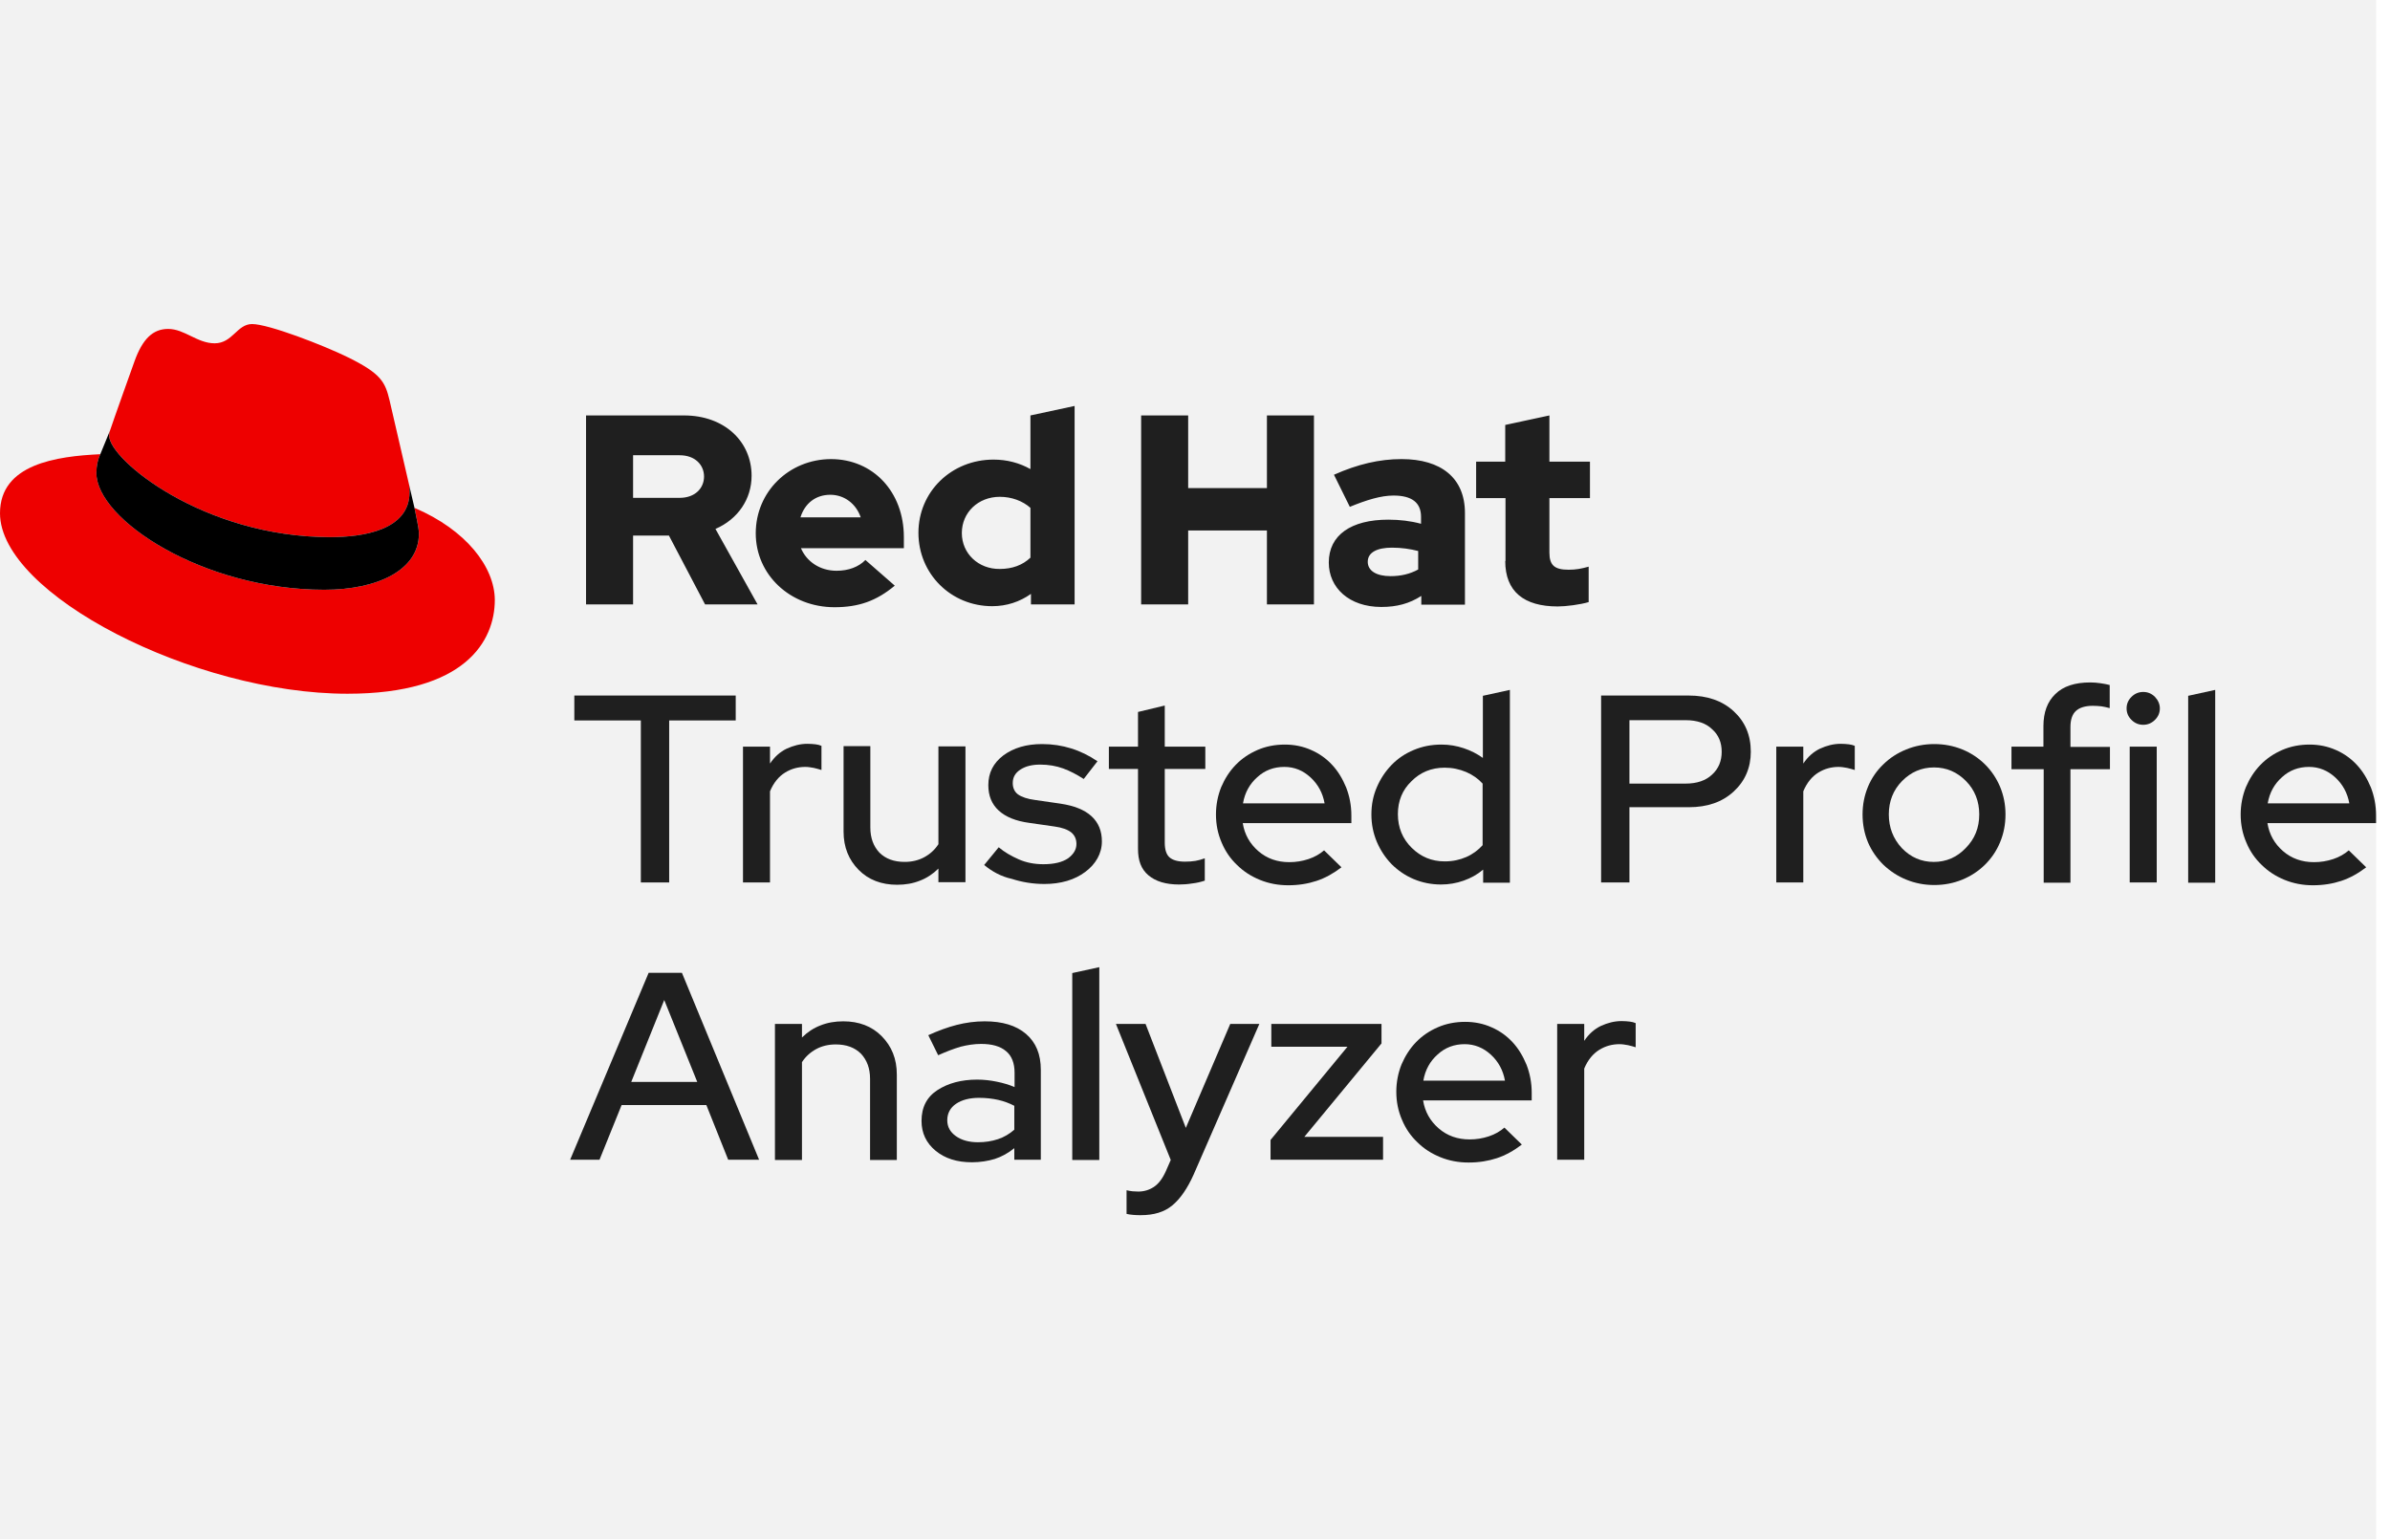
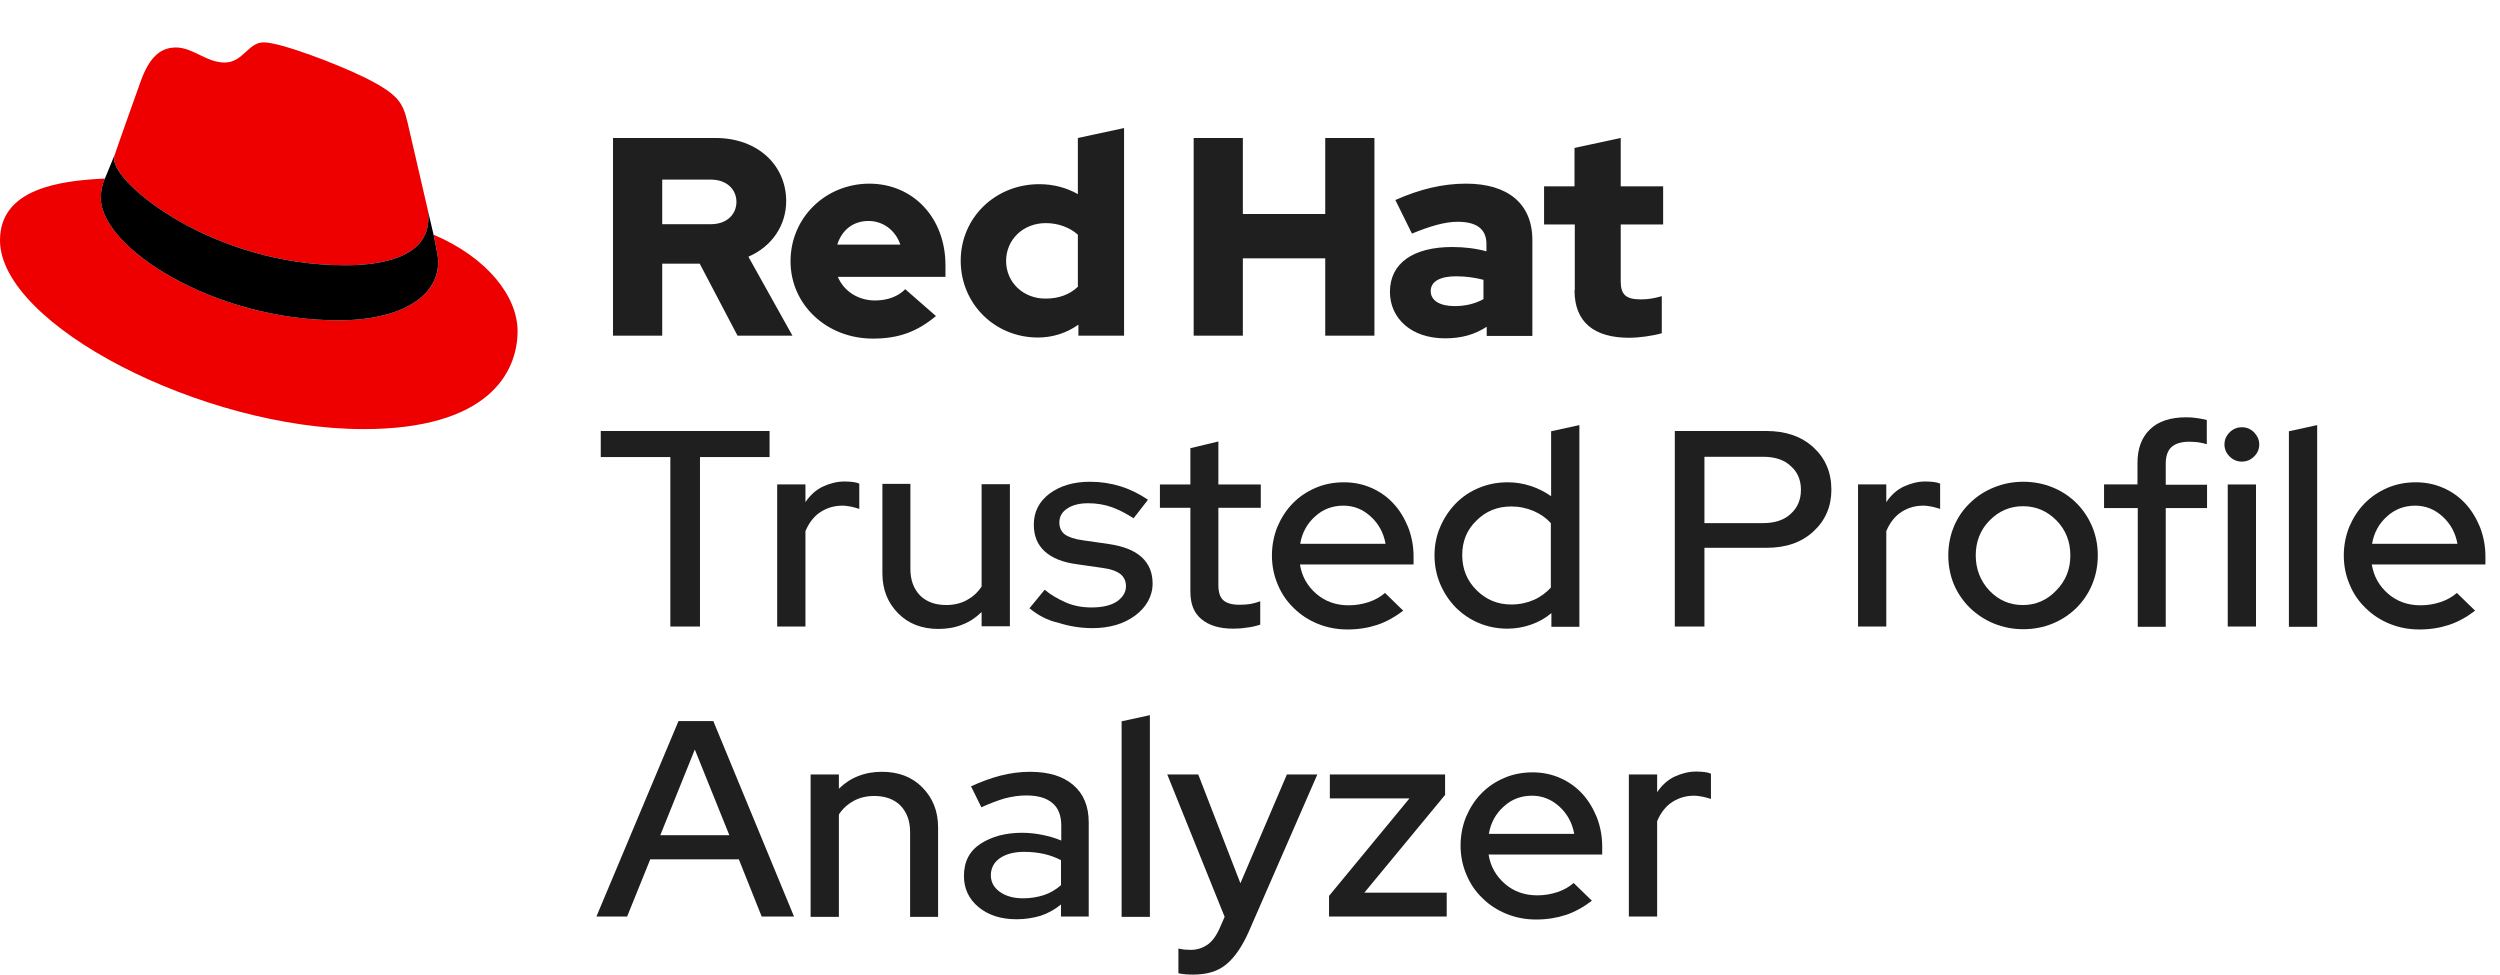
- <svg xmlns="http://www.w3.org/2000/svg" width="118" height="76" viewBox="0 0 118 76" fill="none">
-   <rect width="117.312" height="76" fill="#F2F2F2" />
+ <svg xmlns="http://www.w3.org/2000/svg" width="118" height="46" viewBox="0 14 118 46" fill="none">
  <path d="M28.356 35.573V34.343H36.324V35.573H33.039V43.572H31.64V35.573H28.356Z" fill="#1F1F1F" />
  <path d="M36.683 43.571V36.865H38.017V37.702C38.236 37.373 38.518 37.119 38.839 36.967C39.172 36.815 39.506 36.726 39.865 36.726C40.019 36.726 40.147 36.739 40.263 36.751C40.378 36.764 40.468 36.789 40.558 36.827V38.019C40.455 37.981 40.327 37.956 40.186 37.917C40.045 37.892 39.904 37.867 39.763 37.867C39.403 37.867 39.07 37.956 38.762 38.146C38.454 38.336 38.197 38.64 38.017 39.071V43.571H36.683Z" fill="#1F1F1F" />
  <path d="M42.971 36.866V40.859C42.971 41.379 43.124 41.784 43.42 42.101C43.727 42.405 44.138 42.557 44.664 42.557C45.023 42.557 45.344 42.481 45.627 42.329C45.909 42.177 46.153 41.962 46.332 41.683V36.853H47.667V43.559H46.332V42.887C46.063 43.153 45.755 43.356 45.421 43.483C45.075 43.622 44.703 43.686 44.292 43.686C43.522 43.686 42.881 43.445 42.393 42.95C41.906 42.456 41.649 41.835 41.649 41.062V36.84H42.971V36.866Z" fill="#1F1F1F" />
  <path d="M48.591 42.71L49.309 41.835C49.592 42.076 49.925 42.266 50.297 42.431C50.669 42.596 51.08 42.672 51.516 42.672C52.055 42.672 52.453 42.57 52.735 42.38C53.005 42.177 53.146 41.949 53.146 41.67C53.146 41.429 53.056 41.239 52.889 41.1C52.709 40.96 52.44 40.859 52.055 40.808L50.823 40.631C50.156 40.542 49.656 40.339 49.309 40.022C48.963 39.705 48.796 39.287 48.796 38.767C48.796 38.159 49.04 37.677 49.54 37.297C50.041 36.929 50.669 36.739 51.452 36.739C51.965 36.739 52.44 36.815 52.889 36.955C53.338 37.094 53.775 37.309 54.185 37.588L53.505 38.463C53.171 38.248 52.838 38.07 52.491 37.943C52.145 37.817 51.76 37.753 51.362 37.753C50.965 37.753 50.644 37.829 50.387 37.994C50.13 38.159 50.002 38.374 50.002 38.666C50.002 38.907 50.092 39.097 50.259 39.224C50.438 39.35 50.721 39.452 51.118 39.502L52.35 39.68C53.03 39.781 53.544 39.984 53.89 40.301C54.236 40.618 54.403 41.036 54.403 41.544C54.403 41.848 54.326 42.127 54.185 42.38C54.044 42.634 53.839 42.862 53.582 43.052C53.325 43.242 53.03 43.394 52.684 43.496C52.337 43.597 51.965 43.648 51.568 43.648C51.003 43.648 50.464 43.559 49.951 43.394C49.425 43.28 48.976 43.027 48.591 42.71Z" fill="#1F1F1F" />
  <path d="M56.186 41.911V37.969H54.748V36.866H56.186V35.154L57.507 34.837V36.866H59.509V37.969H57.507V41.607C57.507 41.949 57.584 42.19 57.738 42.329C57.892 42.469 58.149 42.545 58.508 42.545C58.7 42.545 58.867 42.532 59.021 42.507C59.162 42.481 59.316 42.443 59.483 42.38V43.483C59.291 43.546 59.085 43.597 58.854 43.622C58.623 43.66 58.405 43.673 58.213 43.673C57.559 43.673 57.058 43.521 56.699 43.217C56.34 42.912 56.186 42.494 56.186 41.911Z" fill="#1F1F1F" />
  <path d="M60.035 40.212C60.035 39.743 60.125 39.287 60.292 38.868C60.471 38.45 60.702 38.083 61.01 37.766C61.318 37.449 61.678 37.208 62.088 37.03C62.499 36.853 62.948 36.764 63.435 36.764C63.897 36.764 64.334 36.853 64.731 37.03C65.142 37.208 65.488 37.461 65.77 37.766C66.066 38.083 66.284 38.45 66.463 38.881C66.63 39.312 66.72 39.769 66.72 40.263V40.643H61.357C61.447 41.201 61.703 41.657 62.127 42.025C62.55 42.392 63.063 42.57 63.653 42.57C63.987 42.57 64.295 42.519 64.603 42.418C64.911 42.316 65.168 42.164 65.373 41.987L66.232 42.824C65.835 43.128 65.424 43.356 65.001 43.495C64.577 43.635 64.115 43.711 63.602 43.711C63.102 43.711 62.64 43.622 62.204 43.445C61.767 43.267 61.395 43.026 61.075 42.709C60.754 42.405 60.497 42.038 60.317 41.606C60.125 41.163 60.035 40.706 60.035 40.212ZM63.41 37.867C62.896 37.867 62.447 38.032 62.075 38.374C61.703 38.704 61.459 39.135 61.37 39.667H65.398C65.309 39.16 65.078 38.729 64.706 38.387C64.334 38.044 63.91 37.867 63.41 37.867Z" fill="#1F1F1F" />
  <path d="M73.226 43.572V42.938C72.944 43.179 72.623 43.356 72.263 43.483C71.904 43.61 71.532 43.673 71.147 43.673C70.672 43.673 70.223 43.584 69.8 43.407C69.376 43.229 69.017 42.976 68.709 42.672C68.401 42.355 68.158 41.987 67.978 41.569C67.798 41.138 67.709 40.694 67.709 40.212C67.709 39.731 67.798 39.287 67.978 38.869C68.158 38.45 68.401 38.083 68.709 37.766C69.017 37.449 69.376 37.208 69.8 37.031C70.223 36.853 70.672 36.764 71.173 36.764C71.558 36.764 71.917 36.828 72.263 36.942C72.61 37.056 72.931 37.221 73.213 37.423V34.356L74.547 34.064V43.584H73.226V43.572ZM69.017 40.2C69.017 40.859 69.248 41.417 69.697 41.86C70.146 42.304 70.685 42.532 71.327 42.532C71.725 42.532 72.071 42.456 72.392 42.317C72.713 42.177 72.982 41.974 73.2 41.733V38.691C72.982 38.45 72.713 38.26 72.392 38.121C72.058 37.981 71.712 37.905 71.327 37.905C70.672 37.905 70.121 38.133 69.684 38.577C69.235 39.008 69.017 39.553 69.017 40.2Z" fill="#1F1F1F" />
  <path d="M79.051 43.572V34.343H83.375C84.286 34.343 85.03 34.597 85.594 35.116C86.159 35.636 86.441 36.295 86.441 37.119C86.441 37.905 86.159 38.564 85.594 39.084C85.03 39.604 84.299 39.857 83.375 39.857H80.449V43.572H79.051ZM83.234 35.56H80.449V38.691H83.221C83.785 38.691 84.222 38.539 84.529 38.247C84.85 37.956 85.004 37.576 85.004 37.119C85.004 36.663 84.85 36.283 84.529 36.004C84.234 35.712 83.785 35.56 83.234 35.56Z" fill="#1F1F1F" />
  <path d="M87.699 43.571V36.865H89.033V37.702C89.251 37.373 89.534 37.119 89.854 36.967C90.188 36.815 90.522 36.726 90.881 36.726C91.035 36.726 91.163 36.739 91.278 36.751C91.394 36.764 91.484 36.789 91.574 36.827V38.019C91.471 37.981 91.343 37.956 91.201 37.917C91.06 37.892 90.919 37.867 90.778 37.867C90.419 37.867 90.085 37.956 89.777 38.146C89.469 38.336 89.213 38.64 89.033 39.071V43.571H87.699Z" fill="#1F1F1F" />
  <path d="M91.959 40.212C91.959 39.731 92.049 39.274 92.228 38.843C92.408 38.412 92.665 38.045 92.985 37.74C93.306 37.424 93.678 37.183 94.115 37.005C94.551 36.828 95.013 36.739 95.5 36.739C95.988 36.739 96.45 36.828 96.886 37.005C97.322 37.183 97.694 37.436 98.002 37.74C98.323 38.057 98.567 38.425 98.746 38.843C98.926 39.274 99.016 39.731 99.016 40.212C99.016 40.707 98.926 41.163 98.746 41.594C98.567 42.025 98.31 42.393 98.002 42.697C97.681 43.014 97.309 43.255 96.886 43.432C96.45 43.61 95.988 43.699 95.5 43.699C95.013 43.699 94.551 43.61 94.115 43.432C93.678 43.255 93.306 43.001 92.985 42.697C92.665 42.38 92.408 42.013 92.228 41.594C92.049 41.163 91.959 40.707 91.959 40.212ZM97.72 40.212C97.72 39.566 97.502 39.008 97.066 38.565C96.629 38.121 96.103 37.893 95.487 37.893C94.872 37.893 94.346 38.121 93.909 38.565C93.473 39.008 93.255 39.566 93.255 40.212C93.255 40.859 93.473 41.417 93.896 41.873C94.333 42.329 94.859 42.558 95.475 42.558C96.091 42.558 96.617 42.329 97.053 41.873C97.502 41.417 97.72 40.872 97.72 40.212Z" fill="#1F1F1F" />
  <path d="M99.311 36.865H100.889V35.851C100.889 35.179 101.081 34.647 101.479 34.267C101.864 33.886 102.441 33.696 103.198 33.696C103.365 33.696 103.532 33.709 103.699 33.734C103.865 33.76 104.019 33.785 104.161 33.823V34.964C104.007 34.926 103.865 34.888 103.75 34.875C103.622 34.862 103.481 34.85 103.327 34.85C102.954 34.85 102.672 34.938 102.493 35.103C102.313 35.268 102.223 35.534 102.223 35.889V36.878H104.173V37.981H102.223V43.584H100.902V37.981H99.311V36.865Z" fill="#1F1F1F" />
  <path d="M105.816 35.788C105.598 35.788 105.405 35.712 105.238 35.547C105.072 35.383 104.995 35.192 104.995 34.977C104.995 34.761 105.072 34.571 105.238 34.406C105.405 34.242 105.598 34.166 105.816 34.166C106.034 34.166 106.226 34.242 106.393 34.406C106.547 34.571 106.637 34.761 106.637 34.977C106.637 35.192 106.56 35.383 106.393 35.547C106.239 35.699 106.047 35.788 105.816 35.788ZM106.483 36.866V43.572H105.149V36.866H106.483Z" fill="#1F1F1F" />
  <path d="M109.37 34.064V43.584H108.036V34.356L109.37 34.064Z" fill="#1F1F1F" />
  <path d="M110.627 40.212C110.627 39.743 110.717 39.287 110.884 38.868C111.064 38.45 111.295 38.083 111.603 37.766C111.911 37.449 112.27 37.208 112.68 37.03C113.091 36.853 113.54 36.764 114.028 36.764C114.49 36.764 114.926 36.853 115.324 37.03C115.734 37.208 116.081 37.461 116.363 37.766C116.658 38.083 116.876 38.45 117.056 38.881C117.222 39.312 117.312 39.769 117.312 40.263V40.643H111.949C112.039 41.201 112.295 41.657 112.719 42.025C113.142 42.392 113.656 42.57 114.246 42.57C114.579 42.57 114.887 42.519 115.195 42.418C115.503 42.316 115.76 42.164 115.965 41.987L116.825 42.824C116.427 43.128 116.016 43.356 115.593 43.495C115.17 43.635 114.708 43.711 114.194 43.711C113.694 43.711 113.232 43.622 112.796 43.445C112.36 43.267 111.988 43.026 111.667 42.709C111.346 42.405 111.089 42.038 110.91 41.606C110.717 41.163 110.627 40.706 110.627 40.212ZM114.002 37.867C113.489 37.867 113.04 38.032 112.668 38.374C112.295 38.704 112.052 39.135 111.962 39.667H115.991C115.901 39.16 115.67 38.729 115.298 38.387C114.926 38.044 114.49 37.867 114.002 37.867Z" fill="#1F1F1F" />
  <path d="M28.15 57.262L32.025 48.034H33.668L37.478 57.262H35.952L34.874 54.562H30.691L29.6 57.262H28.15ZM31.166 53.421H34.425L32.795 49.377L31.166 53.421Z" fill="#1F1F1F" />
  <path d="M38.261 57.262V50.556H39.595V51.228C39.865 50.962 40.172 50.759 40.506 50.632C40.853 50.493 41.225 50.429 41.635 50.429C42.405 50.429 43.047 50.67 43.534 51.165C44.022 51.659 44.278 52.28 44.278 53.053V57.275H42.957V53.269C42.957 52.749 42.803 52.344 42.508 52.027C42.2 51.722 41.789 51.57 41.263 51.57C40.904 51.57 40.583 51.646 40.301 51.798C40.019 51.951 39.775 52.166 39.595 52.445V57.275H38.261V57.262Z" fill="#1F1F1F" />
  <path d="M47.988 57.389C47.243 57.389 46.653 57.199 46.191 56.818C45.73 56.438 45.498 55.944 45.498 55.348C45.498 54.676 45.755 54.169 46.281 53.827C46.807 53.484 47.462 53.307 48.244 53.307C48.578 53.307 48.899 53.345 49.207 53.408C49.527 53.472 49.822 53.56 50.092 53.675V52.965C50.092 52.496 49.951 52.128 49.669 51.9C49.386 51.659 48.976 51.545 48.437 51.545C48.103 51.545 47.77 51.596 47.423 51.684C47.077 51.786 46.718 51.925 46.32 52.103L45.832 51.114C46.307 50.898 46.782 50.721 47.231 50.607C47.68 50.493 48.142 50.429 48.616 50.429C49.489 50.429 50.169 50.632 50.657 51.051C51.144 51.469 51.388 52.052 51.388 52.825V57.262H50.079V56.692C49.784 56.932 49.463 57.11 49.117 57.224C48.783 57.325 48.398 57.389 47.988 57.389ZM46.769 55.31C46.769 55.639 46.91 55.893 47.192 56.096C47.474 56.299 47.847 56.4 48.283 56.4C48.642 56.4 48.963 56.349 49.271 56.248C49.579 56.147 49.848 55.982 50.079 55.779V54.6C49.835 54.473 49.566 54.372 49.284 54.308C49.001 54.245 48.681 54.207 48.334 54.207C47.872 54.207 47.487 54.308 47.205 54.499C46.923 54.689 46.769 54.968 46.769 55.31Z" fill="#1F1F1F" />
  <path d="M54.275 47.755V57.275H52.94V48.046L54.275 47.755Z" fill="#1F1F1F" />
  <path d="M57.559 57.832L57.803 57.275L55.095 50.556H56.558L58.547 55.69L60.741 50.556H62.178L58.932 57.997C58.624 58.682 58.277 59.189 57.88 59.518C57.482 59.848 56.968 60 56.327 60C56.212 60 56.083 60 55.955 59.987C55.827 59.975 55.711 59.962 55.621 59.937V58.77C55.724 58.796 55.827 58.809 55.916 58.821C56.006 58.821 56.109 58.834 56.199 58.834C56.481 58.834 56.738 58.758 56.968 58.606C57.2 58.453 57.392 58.2 57.559 57.832Z" fill="#1F1F1F" />
  <path d="M62.73 57.262V56.286L66.527 51.684H62.768V50.556H68.208V51.52L64.397 56.134H68.285V57.262H62.73Z" fill="#1F1F1F" />
  <path d="M68.939 53.903C68.939 53.434 69.029 52.977 69.196 52.559C69.376 52.141 69.607 51.773 69.915 51.456C70.222 51.139 70.582 50.898 70.992 50.721C71.403 50.543 71.852 50.455 72.34 50.455C72.802 50.455 73.238 50.543 73.635 50.721C74.046 50.898 74.393 51.152 74.675 51.456C74.97 51.773 75.188 52.141 75.368 52.572C75.534 53.003 75.624 53.459 75.624 53.953V54.334H70.261C70.351 54.891 70.608 55.348 71.031 55.715C71.454 56.083 71.968 56.26 72.558 56.26C72.891 56.26 73.199 56.21 73.507 56.108C73.815 56.007 74.072 55.855 74.277 55.677L75.137 56.514C74.739 56.818 74.328 57.046 73.905 57.186C73.482 57.325 73.02 57.401 72.506 57.401C72.006 57.401 71.544 57.313 71.108 57.135C70.672 56.958 70.299 56.717 69.979 56.4C69.658 56.096 69.401 55.728 69.222 55.297C69.029 54.853 68.939 54.397 68.939 53.903ZM72.314 51.557C71.801 51.557 71.352 51.722 70.98 52.065C70.608 52.394 70.364 52.825 70.274 53.358H74.303C74.213 52.85 73.982 52.419 73.61 52.077C73.238 51.735 72.802 51.557 72.314 51.557Z" fill="#1F1F1F" />
  <path d="M76.882 57.262V50.556H78.217V51.393C78.435 51.063 78.717 50.81 79.038 50.657C79.371 50.505 79.705 50.417 80.064 50.417C80.218 50.417 80.347 50.429 80.462 50.442C80.578 50.455 80.667 50.48 80.757 50.518V51.71C80.655 51.672 80.526 51.646 80.385 51.608C80.244 51.583 80.103 51.557 79.962 51.557C79.603 51.557 79.269 51.646 78.961 51.836C78.653 52.027 78.396 52.331 78.217 52.762V57.262H76.882Z" fill="#1F1F1F" />
  <path d="M16.295 26.521C17.899 26.521 20.221 26.192 20.221 24.303C20.221 24.151 20.221 24.012 20.183 23.872L19.233 19.765C19.015 18.865 18.823 18.459 17.219 17.661C15.961 17.04 13.254 16 12.446 16C11.702 16 11.484 16.951 10.598 16.951C9.739 16.951 9.11 16.241 8.302 16.241C7.532 16.241 7.031 16.761 6.646 17.825C6.646 17.825 5.569 20.83 5.427 21.273C5.389 21.362 5.389 21.451 5.389 21.514C5.389 22.693 10.046 26.521 16.295 26.521ZM20.465 25.076C20.683 26.116 20.683 26.23 20.683 26.357C20.683 28.131 18.669 29.12 16.013 29.12C10.008 29.12 4.76 25.647 4.76 23.352C4.76 22.997 4.837 22.668 4.953 22.427C2.797 22.528 0 22.909 0 25.343C0 29.336 9.572 34.254 17.155 34.254C22.967 34.254 24.43 31.655 24.43 29.615C24.417 27.992 23.018 26.167 20.465 25.076Z" fill="#EE0000" />
  <path d="M20.464 25.076C20.682 26.116 20.682 26.23 20.682 26.357C20.682 28.131 18.668 29.12 16.012 29.12C10.007 29.12 4.759 25.647 4.759 23.352C4.759 22.997 4.836 22.668 4.952 22.427L5.426 21.273C5.388 21.362 5.388 21.451 5.388 21.514C5.388 22.693 10.045 26.521 16.294 26.521C17.898 26.521 20.22 26.192 20.22 24.303C20.22 24.151 20.22 24.011 20.182 23.872L20.464 25.076Z" fill="black" />
  <path d="M74.317 27.7C74.317 29.209 75.241 29.944 76.909 29.944C77.319 29.944 78.012 29.855 78.436 29.729V27.979C78.076 28.081 77.807 28.131 77.448 28.131C76.755 28.131 76.498 27.916 76.498 27.282V24.595H78.5V22.794H76.498V20.513L74.317 20.982V22.794H72.88V24.595H74.33V27.7H74.317ZM67.529 27.738C67.529 27.269 68.004 27.041 68.723 27.041C69.197 27.041 69.621 27.105 70.019 27.206V28.119C69.608 28.347 69.146 28.448 68.659 28.448C67.953 28.448 67.529 28.182 67.529 27.738ZM68.197 29.969C68.966 29.969 69.582 29.805 70.173 29.424V29.855H72.328V25.33C72.328 23.606 71.16 22.668 69.197 22.668C68.107 22.668 67.029 22.921 65.861 23.441L66.644 25.026C67.478 24.683 68.184 24.468 68.8 24.468C69.698 24.468 70.16 24.81 70.16 25.52V25.862C69.647 25.723 69.108 25.659 68.543 25.659C66.708 25.659 65.605 26.42 65.605 27.776C65.605 29.019 66.606 29.969 68.197 29.969ZM56.341 29.843H58.663V26.192H62.551V29.843H64.873V20.513H62.551V24.1H58.663V20.513H56.341V29.843ZM47.488 26.319C47.488 25.305 48.296 24.531 49.361 24.531C49.951 24.531 50.49 24.734 50.875 25.076V27.535C50.49 27.903 49.977 28.093 49.361 28.093C48.309 28.106 47.488 27.333 47.488 26.319ZM50.901 29.843H53.056V20.044L50.875 20.513V23.162C50.336 22.858 49.72 22.693 49.053 22.693C46.974 22.693 45.345 24.278 45.345 26.306C45.345 28.334 46.949 29.931 48.989 29.931C49.695 29.931 50.349 29.716 50.901 29.323V29.843ZM40.995 24.43C41.688 24.43 42.266 24.873 42.496 25.545H39.52C39.738 24.848 40.277 24.43 40.995 24.43ZM37.313 26.331C37.313 28.385 39.019 29.982 41.201 29.982C42.407 29.982 43.279 29.665 44.177 28.917L42.727 27.65C42.394 27.992 41.894 28.182 41.303 28.182C40.495 28.182 39.828 27.738 39.545 27.067H44.626V26.521C44.626 24.278 43.1 22.668 41.021 22.668C38.955 22.68 37.313 24.278 37.313 26.331ZM33.553 22.478C34.323 22.478 34.76 22.959 34.76 23.53C34.76 24.1 34.323 24.582 33.553 24.582H31.257V22.478H33.553ZM28.934 29.843H31.257V26.445H33.027L34.811 29.843H37.403L35.324 26.116C36.44 25.634 37.108 24.633 37.108 23.492C37.108 21.806 35.773 20.513 33.772 20.513H28.934V29.843Z" fill="#1F1F1F" />
</svg>
